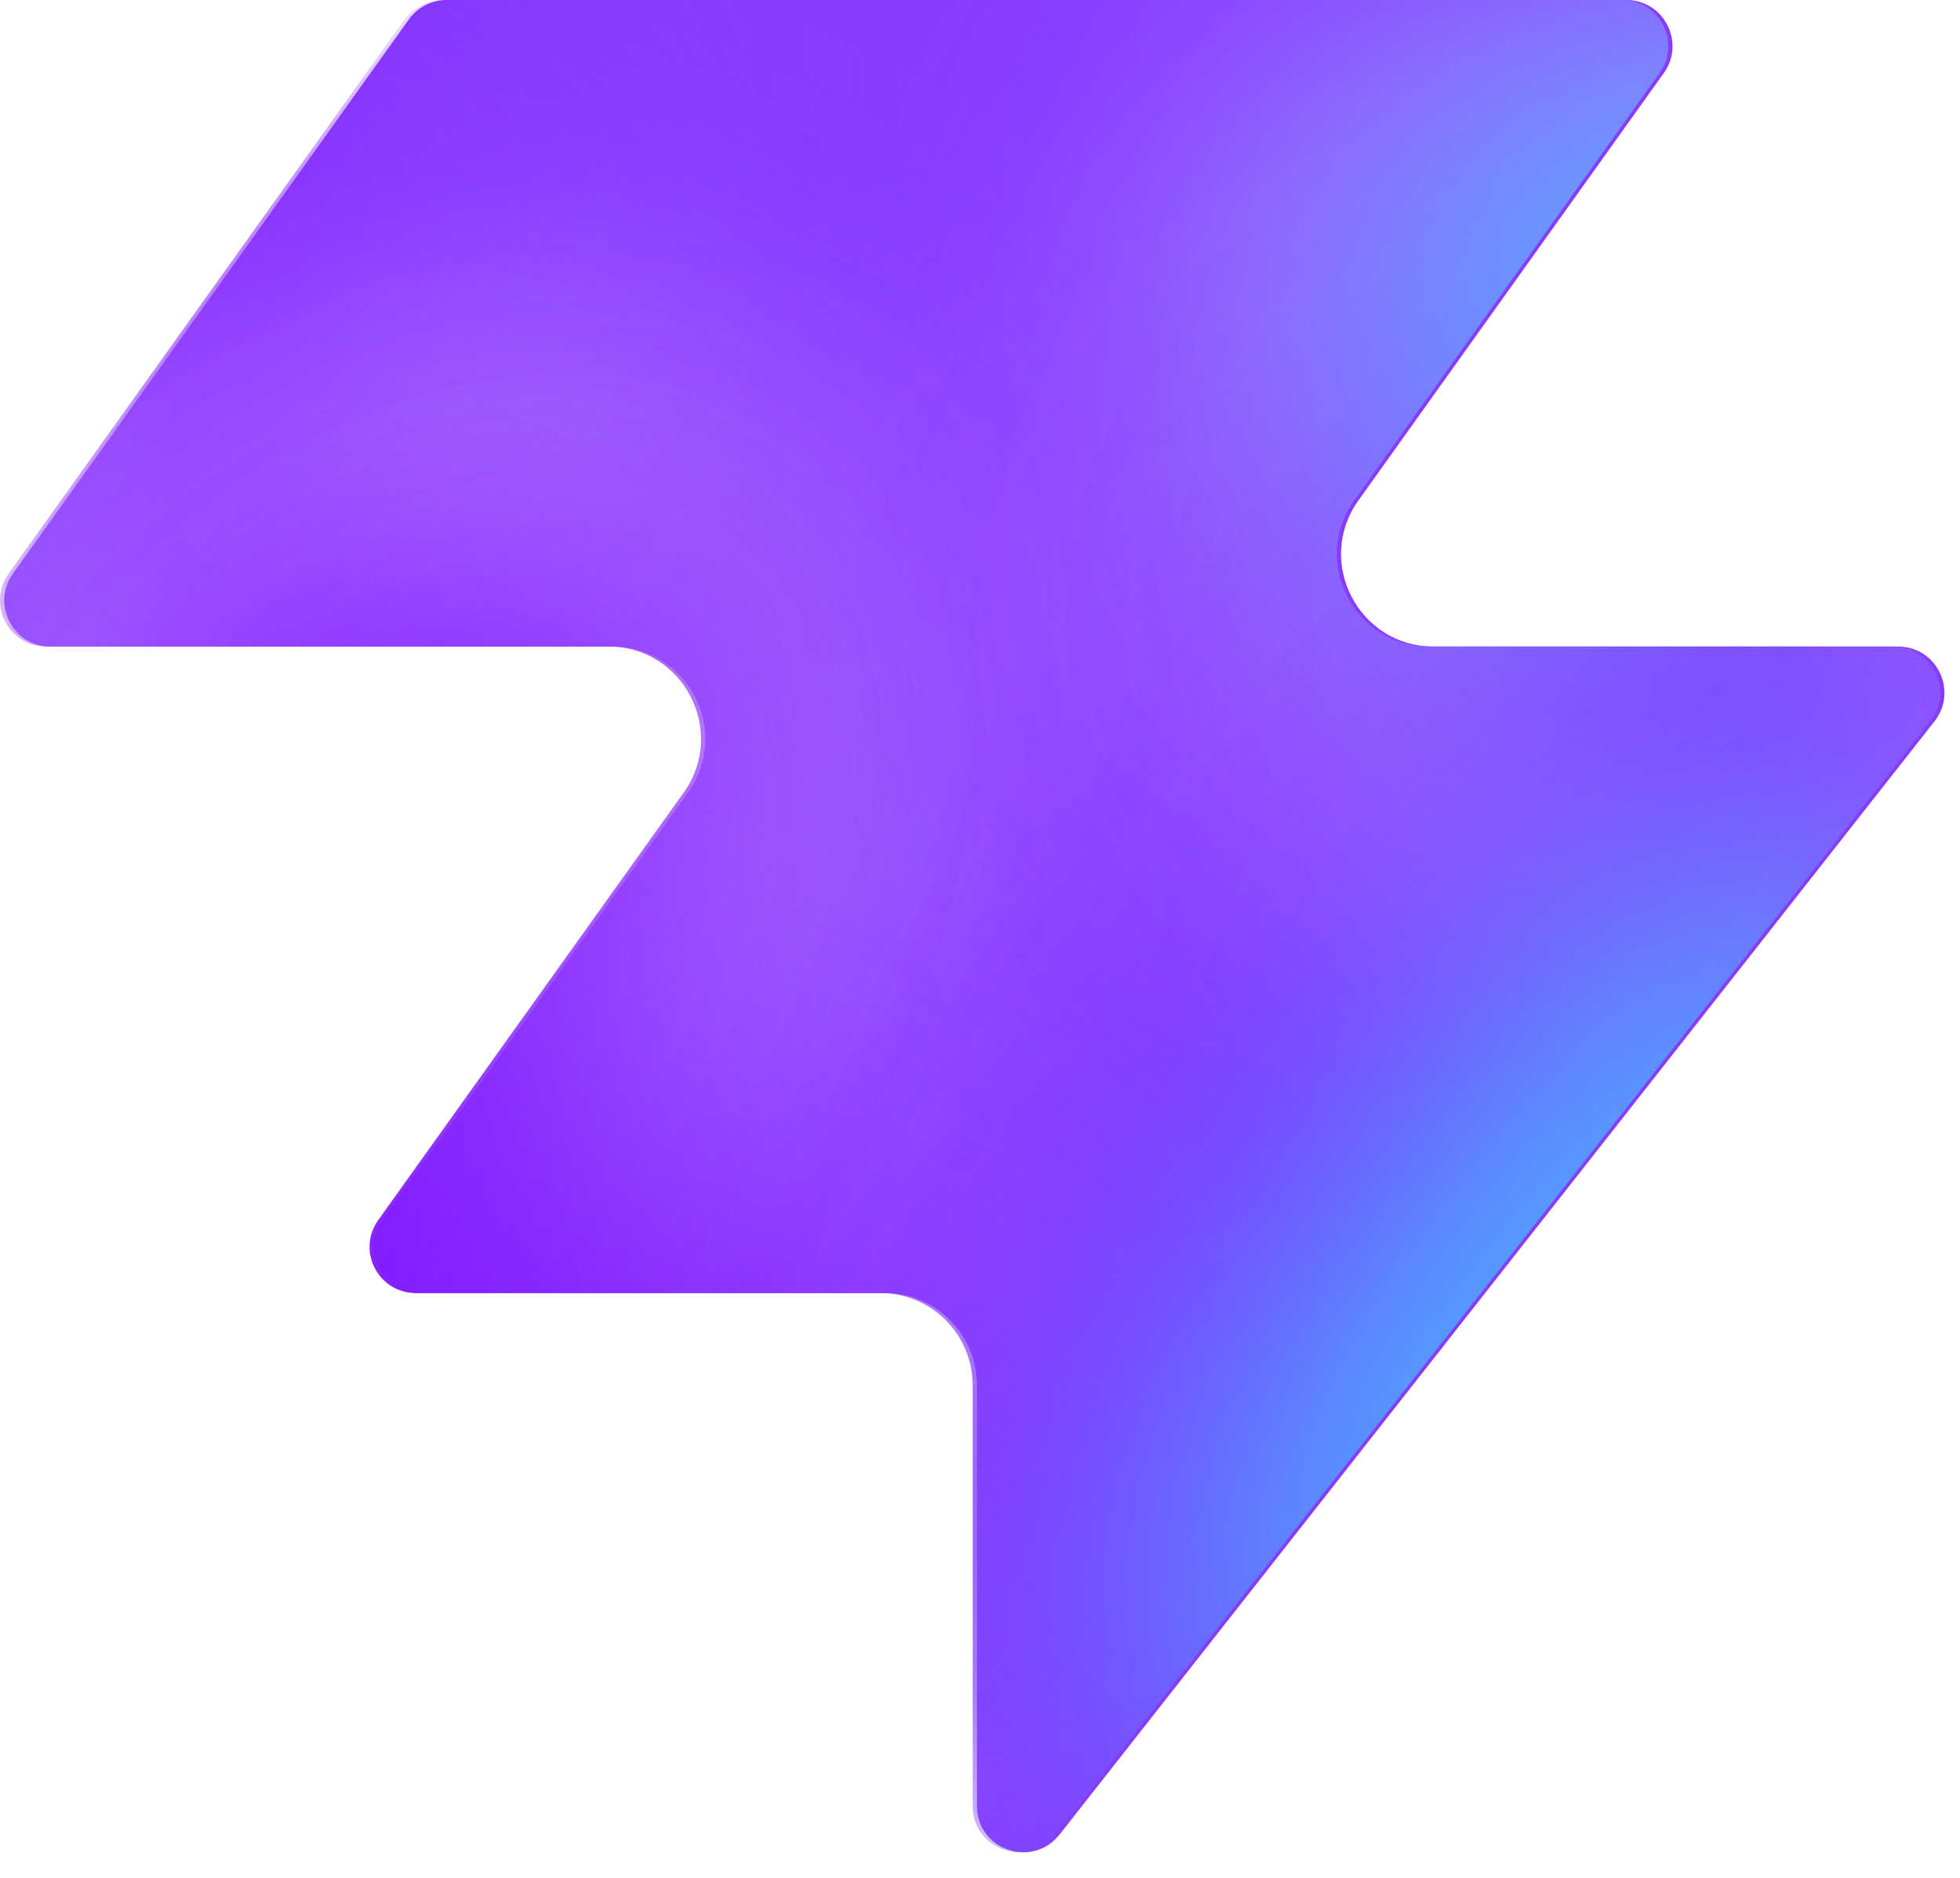
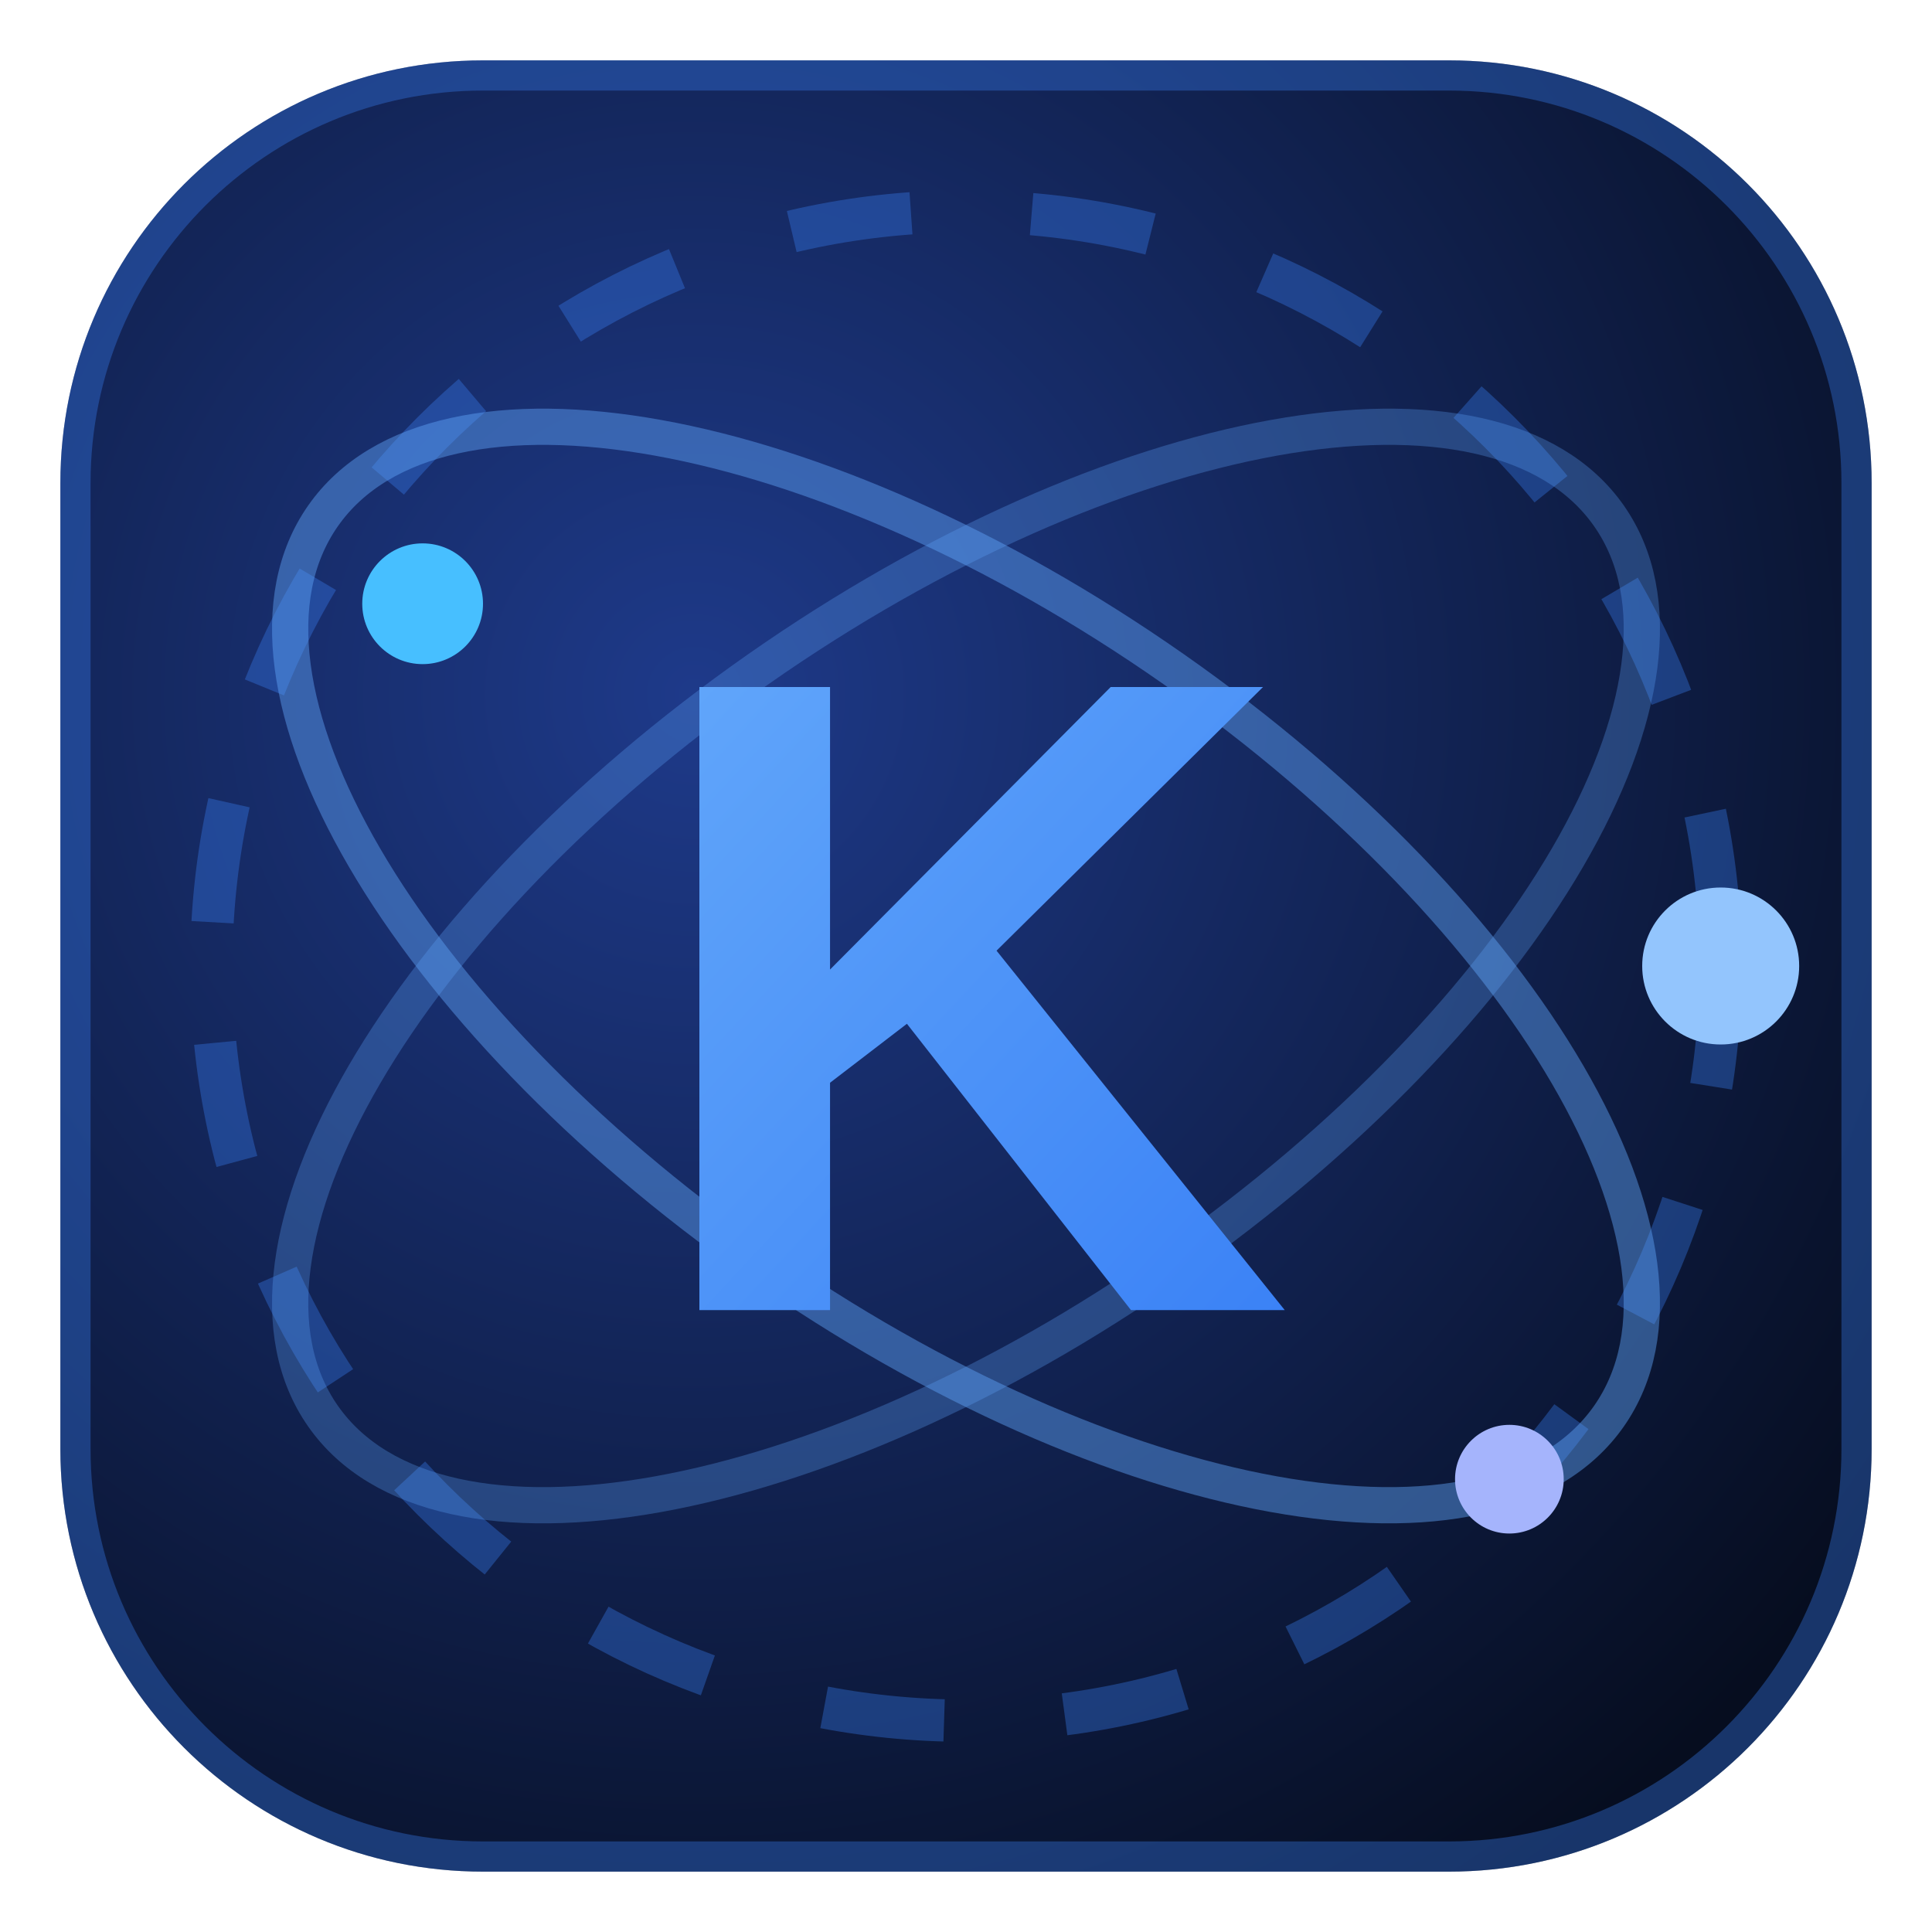
- <svg xmlns="http://www.w3.org/2000/svg" width="48" height="46" fill="none" viewBox="0 0 48 46">
-   <path fill="#863bff" d="M25.946 44.938c-.664.845-2.021.375-2.021-.698V33.937a2.26 2.26 0 0 0-2.262-2.262H10.287c-.92 0-1.456-1.04-.92-1.788l7.48-10.471c1.07-1.497 0-3.578-1.842-3.578H1.237c-.92 0-1.456-1.04-.92-1.788L10.013.474c.214-.297.556-.474.92-.474h28.894c.92 0 1.456 1.04.92 1.788l-7.48 10.471c-1.07 1.498 0 3.579 1.842 3.579h11.377c.943 0 1.473 1.088.89 1.83L25.947 44.94z" style="fill:#863bff;fill:color(display-p3 .525 .23 1);fill-opacity:1" />
-   <mask id="a" width="48" height="46" x="0" y="0" maskUnits="userSpaceOnUse" style="mask-type:alpha">
-     <path fill="#000" d="M25.842 44.938c-.664.844-2.021.375-2.021-.698V33.937a2.26 2.26 0 0 0-2.262-2.262H10.183c-.92 0-1.456-1.04-.92-1.788l7.48-10.471c1.07-1.498 0-3.579-1.842-3.579H1.133c-.92 0-1.456-1.04-.92-1.787L9.91.473c.214-.297.556-.474.92-.474h28.894c.92 0 1.456 1.04.92 1.788l-7.48 10.471c-1.07 1.498 0 3.578 1.842 3.578h11.377c.943 0 1.473 1.088.89 1.832L25.843 44.94z" style="fill:#000;fill-opacity:1" />
-   </mask>
-   <g mask="url(#a)">
-     <g filter="url(#b)">
-       <ellipse cx="5.508" cy="14.704" fill="#ede6ff" rx="5.508" ry="14.704" style="fill:#ede6ff;fill:color(display-p3 .927 .903 1);fill-opacity:1" transform="matrix(.00324 1 1 -.00324 -4.47 31.516)" />
-     </g>
-     <g filter="url(#c)">
-       <ellipse cx="10.399" cy="29.851" fill="#ede6ff" rx="10.399" ry="29.851" style="fill:#ede6ff;fill:color(display-p3 .927 .903 1);fill-opacity:1" transform="matrix(.00324 1 1 -.00324 -39.328 7.883)" />
-     </g>
-     <g filter="url(#d)">
-       <ellipse cx="5.508" cy="30.487" fill="#7e14ff" rx="5.508" ry="30.487" style="fill:#7e14ff;fill:color(display-p3 .492 .077 1);fill-opacity:1" transform="rotate(89.814 -25.913 -14.639)scale(1 -1)" />
-     </g>
-     <g filter="url(#e)">
-       <ellipse cx="5.508" cy="30.599" fill="#7e14ff" rx="5.508" ry="30.599" style="fill:#7e14ff;fill:color(display-p3 .492 .077 1);fill-opacity:1" transform="rotate(89.814 -32.644 -3.334)scale(1 -1)" />
-     </g>
-     <g filter="url(#f)">
-       <ellipse cx="5.508" cy="30.599" fill="#7e14ff" rx="5.508" ry="30.599" style="fill:#7e14ff;fill:color(display-p3 .492 .077 1);fill-opacity:1" transform="matrix(.00324 1 1 -.00324 -34.34 30.47)" />
-     </g>
-     <g filter="url(#g)">
-       <ellipse cx="14.072" cy="22.078" fill="#ede6ff" rx="14.072" ry="22.078" style="fill:#ede6ff;fill:color(display-p3 .927 .903 1);fill-opacity:1" transform="rotate(93.35 24.506 48.493)scale(-1 1)" />
-     </g>
-     <g filter="url(#h)">
-       <ellipse cx="3.47" cy="21.501" fill="#7e14ff" rx="3.47" ry="21.501" style="fill:#7e14ff;fill:color(display-p3 .492 .077 1);fill-opacity:1" transform="rotate(89.009 28.708 47.59)scale(-1 1)" />
-     </g>
-     <g filter="url(#i)">
-       <ellipse cx="3.47" cy="21.501" fill="#7e14ff" rx="3.47" ry="21.501" style="fill:#7e14ff;fill:color(display-p3 .492 .077 1);fill-opacity:1" transform="rotate(89.009 28.708 47.59)scale(-1 1)" />
-     </g>
-     <g filter="url(#j)">
-       <ellipse cx=".387" cy="8.972" fill="#7e14ff" rx="4.407" ry="29.108" style="fill:#7e14ff;fill:color(display-p3 .492 .077 1);fill-opacity:1" transform="rotate(39.51 .387 8.972)" />
-     </g>
-     <g filter="url(#k)">
-       <ellipse cx="47.523" cy="-6.092" fill="#7e14ff" rx="4.407" ry="29.108" style="fill:#7e14ff;fill:color(display-p3 .492 .077 1);fill-opacity:1" transform="rotate(37.892 47.523 -6.092)" />
-     </g>
-     <g filter="url(#l)">
-       <ellipse cx="41.412" cy="6.333" fill="#47bfff" rx="5.971" ry="9.665" style="fill:#47bfff;fill:color(display-p3 .28 .748 1);fill-opacity:1" transform="rotate(37.892 41.412 6.333)" />
-     </g>
-     <g filter="url(#m)">
-       <ellipse cx="-1.879" cy="38.332" fill="#7e14ff" rx="4.407" ry="29.108" style="fill:#7e14ff;fill:color(display-p3 .492 .077 1);fill-opacity:1" transform="rotate(37.892 -1.88 38.332)" />
-     </g>
-     <g filter="url(#n)">
-       <ellipse cx="-1.879" cy="38.332" fill="#7e14ff" rx="4.407" ry="29.108" style="fill:#7e14ff;fill:color(display-p3 .492 .077 1);fill-opacity:1" transform="rotate(37.892 -1.88 38.332)" />
-     </g>
-     <g filter="url(#o)">
-       <ellipse cx="35.651" cy="29.907" fill="#7e14ff" rx="4.407" ry="29.108" style="fill:#7e14ff;fill:color(display-p3 .492 .077 1);fill-opacity:1" transform="rotate(37.892 35.651 29.907)" />
-     </g>
-     <g filter="url(#p)">
-       <ellipse cx="38.418" cy="32.4" fill="#47bfff" rx="5.971" ry="15.297" style="fill:#47bfff;fill:color(display-p3 .28 .748 1);fill-opacity:1" transform="rotate(37.892 38.418 32.4)" />
-     </g>
-   </g>
+ <svg xmlns="http://www.w3.org/2000/svg" viewBox="0 0 64 64" width="64" height="64">
  <defs>
-     <filter id="b" width="60.045" height="41.654" x="-19.77" y="16.149" color-interpolation-filters="sRGB" filterUnits="userSpaceOnUse">
-       <feFlood flood-opacity="0" result="BackgroundImageFix" />
-       <feBlend in="SourceGraphic" in2="BackgroundImageFix" result="shape" />
-       <feGaussianBlur result="effect1_foregroundBlur_2002_17158" stdDeviation="7.659" />
-     </filter>
-     <filter id="c" width="90.34" height="51.437" x="-54.613" y="-7.533" color-interpolation-filters="sRGB" filterUnits="userSpaceOnUse">
-       <feFlood flood-opacity="0" result="BackgroundImageFix" />
-       <feBlend in="SourceGraphic" in2="BackgroundImageFix" result="shape" />
-       <feGaussianBlur result="effect1_foregroundBlur_2002_17158" stdDeviation="7.659" />
-     </filter>
-     <filter id="d" width="79.355" height="29.4" x="-49.64" y="2.03" color-interpolation-filters="sRGB" filterUnits="userSpaceOnUse">
-       <feFlood flood-opacity="0" result="BackgroundImageFix" />
-       <feBlend in="SourceGraphic" in2="BackgroundImageFix" result="shape" />
-       <feGaussianBlur result="effect1_foregroundBlur_2002_17158" stdDeviation="4.596" />
-     </filter>
-     <filter id="e" width="79.579" height="29.4" x="-45.045" y="20.029" color-interpolation-filters="sRGB" filterUnits="userSpaceOnUse">
-       <feFlood flood-opacity="0" result="BackgroundImageFix" />
-       <feBlend in="SourceGraphic" in2="BackgroundImageFix" result="shape" />
-       <feGaussianBlur result="effect1_foregroundBlur_2002_17158" stdDeviation="4.596" />
-     </filter>
-     <filter id="f" width="79.579" height="29.4" x="-43.513" y="21.178" color-interpolation-filters="sRGB" filterUnits="userSpaceOnUse">
-       <feFlood flood-opacity="0" result="BackgroundImageFix" />
-       <feBlend in="SourceGraphic" in2="BackgroundImageFix" result="shape" />
-       <feGaussianBlur result="effect1_foregroundBlur_2002_17158" stdDeviation="4.596" />
-     </filter>
-     <filter id="g" width="74.749" height="58.852" x="15.756" y="-17.901" color-interpolation-filters="sRGB" filterUnits="userSpaceOnUse">
-       <feFlood flood-opacity="0" result="BackgroundImageFix" />
-       <feBlend in="SourceGraphic" in2="BackgroundImageFix" result="shape" />
-       <feGaussianBlur result="effect1_foregroundBlur_2002_17158" stdDeviation="7.659" />
-     </filter>
-     <filter id="h" width="61.377" height="25.362" x="23.548" y="2.284" color-interpolation-filters="sRGB" filterUnits="userSpaceOnUse">
-       <feFlood flood-opacity="0" result="BackgroundImageFix" />
-       <feBlend in="SourceGraphic" in2="BackgroundImageFix" result="shape" />
-       <feGaussianBlur result="effect1_foregroundBlur_2002_17158" stdDeviation="4.596" />
-     </filter>
-     <filter id="i" width="61.377" height="25.362" x="23.548" y="2.284" color-interpolation-filters="sRGB" filterUnits="userSpaceOnUse">
-       <feFlood flood-opacity="0" result="BackgroundImageFix" />
-       <feBlend in="SourceGraphic" in2="BackgroundImageFix" result="shape" />
-       <feGaussianBlur result="effect1_foregroundBlur_2002_17158" stdDeviation="4.596" />
-     </filter>
-     <filter id="j" width="56.045" height="63.649" x="-27.636" y="-22.853" color-interpolation-filters="sRGB" filterUnits="userSpaceOnUse">
-       <feFlood flood-opacity="0" result="BackgroundImageFix" />
-       <feBlend in="SourceGraphic" in2="BackgroundImageFix" result="shape" />
-       <feGaussianBlur result="effect1_foregroundBlur_2002_17158" stdDeviation="4.596" />
-     </filter>
-     <filter id="k" width="54.814" height="64.646" x="20.116" y="-38.415" color-interpolation-filters="sRGB" filterUnits="userSpaceOnUse">
-       <feFlood flood-opacity="0" result="BackgroundImageFix" />
-       <feBlend in="SourceGraphic" in2="BackgroundImageFix" result="shape" />
-       <feGaussianBlur result="effect1_foregroundBlur_2002_17158" stdDeviation="4.596" />
-     </filter>
-     <filter id="l" width="33.541" height="35.313" x="24.641" y="-11.323" color-interpolation-filters="sRGB" filterUnits="userSpaceOnUse">
-       <feFlood flood-opacity="0" result="BackgroundImageFix" />
-       <feBlend in="SourceGraphic" in2="BackgroundImageFix" result="shape" />
-       <feGaussianBlur result="effect1_foregroundBlur_2002_17158" stdDeviation="4.596" />
-     </filter>
-     <filter id="m" width="54.814" height="64.646" x="-29.286" y="6.009" color-interpolation-filters="sRGB" filterUnits="userSpaceOnUse">
-       <feFlood flood-opacity="0" result="BackgroundImageFix" />
-       <feBlend in="SourceGraphic" in2="BackgroundImageFix" result="shape" />
-       <feGaussianBlur result="effect1_foregroundBlur_2002_17158" stdDeviation="4.596" />
-     </filter>
-     <filter id="n" width="54.814" height="64.646" x="-29.286" y="6.009" color-interpolation-filters="sRGB" filterUnits="userSpaceOnUse">
-       <feFlood flood-opacity="0" result="BackgroundImageFix" />
-       <feBlend in="SourceGraphic" in2="BackgroundImageFix" result="shape" />
-       <feGaussianBlur result="effect1_foregroundBlur_2002_17158" stdDeviation="4.596" />
-     </filter>
-     <filter id="o" width="54.814" height="64.646" x="8.244" y="-2.416" color-interpolation-filters="sRGB" filterUnits="userSpaceOnUse">
-       <feFlood flood-opacity="0" result="BackgroundImageFix" />
-       <feBlend in="SourceGraphic" in2="BackgroundImageFix" result="shape" />
-       <feGaussianBlur result="effect1_foregroundBlur_2002_17158" stdDeviation="4.596" />
-     </filter>
-     <filter id="p" width="39.409" height="43.623" x="18.713" y="10.588" color-interpolation-filters="sRGB" filterUnits="userSpaceOnUse">
-       <feFlood flood-opacity="0" result="BackgroundImageFix" />
-       <feBlend in="SourceGraphic" in2="BackgroundImageFix" result="shape" />
-       <feGaussianBlur result="effect1_foregroundBlur_2002_17158" stdDeviation="4.596" />
-     </filter>
+     <radialGradient id="bg" cx="35%" cy="35%" r="80%">
+       <stop offset="0%" stop-color="#1e3a8a" />
+       <stop offset="100%" stop-color="#060d1f" />
+     </radialGradient>
+     <linearGradient id="kk" x1="0" y1="0" x2="1" y2="1">
+       <stop offset="0%" stop-color="#60a5fa" />
+       <stop offset="100%" stop-color="#3b82f6" />
+     </linearGradient>
  </defs>
+   <rect x="2" y="2" width="60" height="60" rx="14" fill="url(#bg)" />
+   <rect x="2.5" y="2.5" width="59" height="59" rx="13.5" fill="none" stroke="#3b82f6" stroke-opacity="0.35" stroke-width="1" />
+   <circle cx="32" cy="32" r="25" fill="none" stroke="#3b82f6" stroke-opacity="0.35" stroke-width="1.4" stroke-dasharray="4 4" />
+   <ellipse cx="32" cy="32" rx="26" ry="12" fill="none" stroke="#60a5fa" stroke-opacity="0.45" stroke-width="1.2" transform="rotate(35 32 32)" />
+   <ellipse cx="32" cy="32" rx="26" ry="12" fill="none" stroke="#60a5fa" stroke-opacity="0.30" stroke-width="1.2" transform="rotate(-35 32 32)" />
+   <circle cx="57" cy="32" r="2.6" fill="#93c5fd" />
+   <circle cx="14" cy="20" r="2" fill="#47bfff" />
+   <circle cx="50" cy="49" r="1.8" fill="#a5b4fc" />
+   <text x="32" y="33" text-anchor="middle" dominant-baseline="central" font-family="Arial, Helvetica, sans-serif" font-size="30" font-weight="800" fill="url(#kk)">K</text>
</svg>
